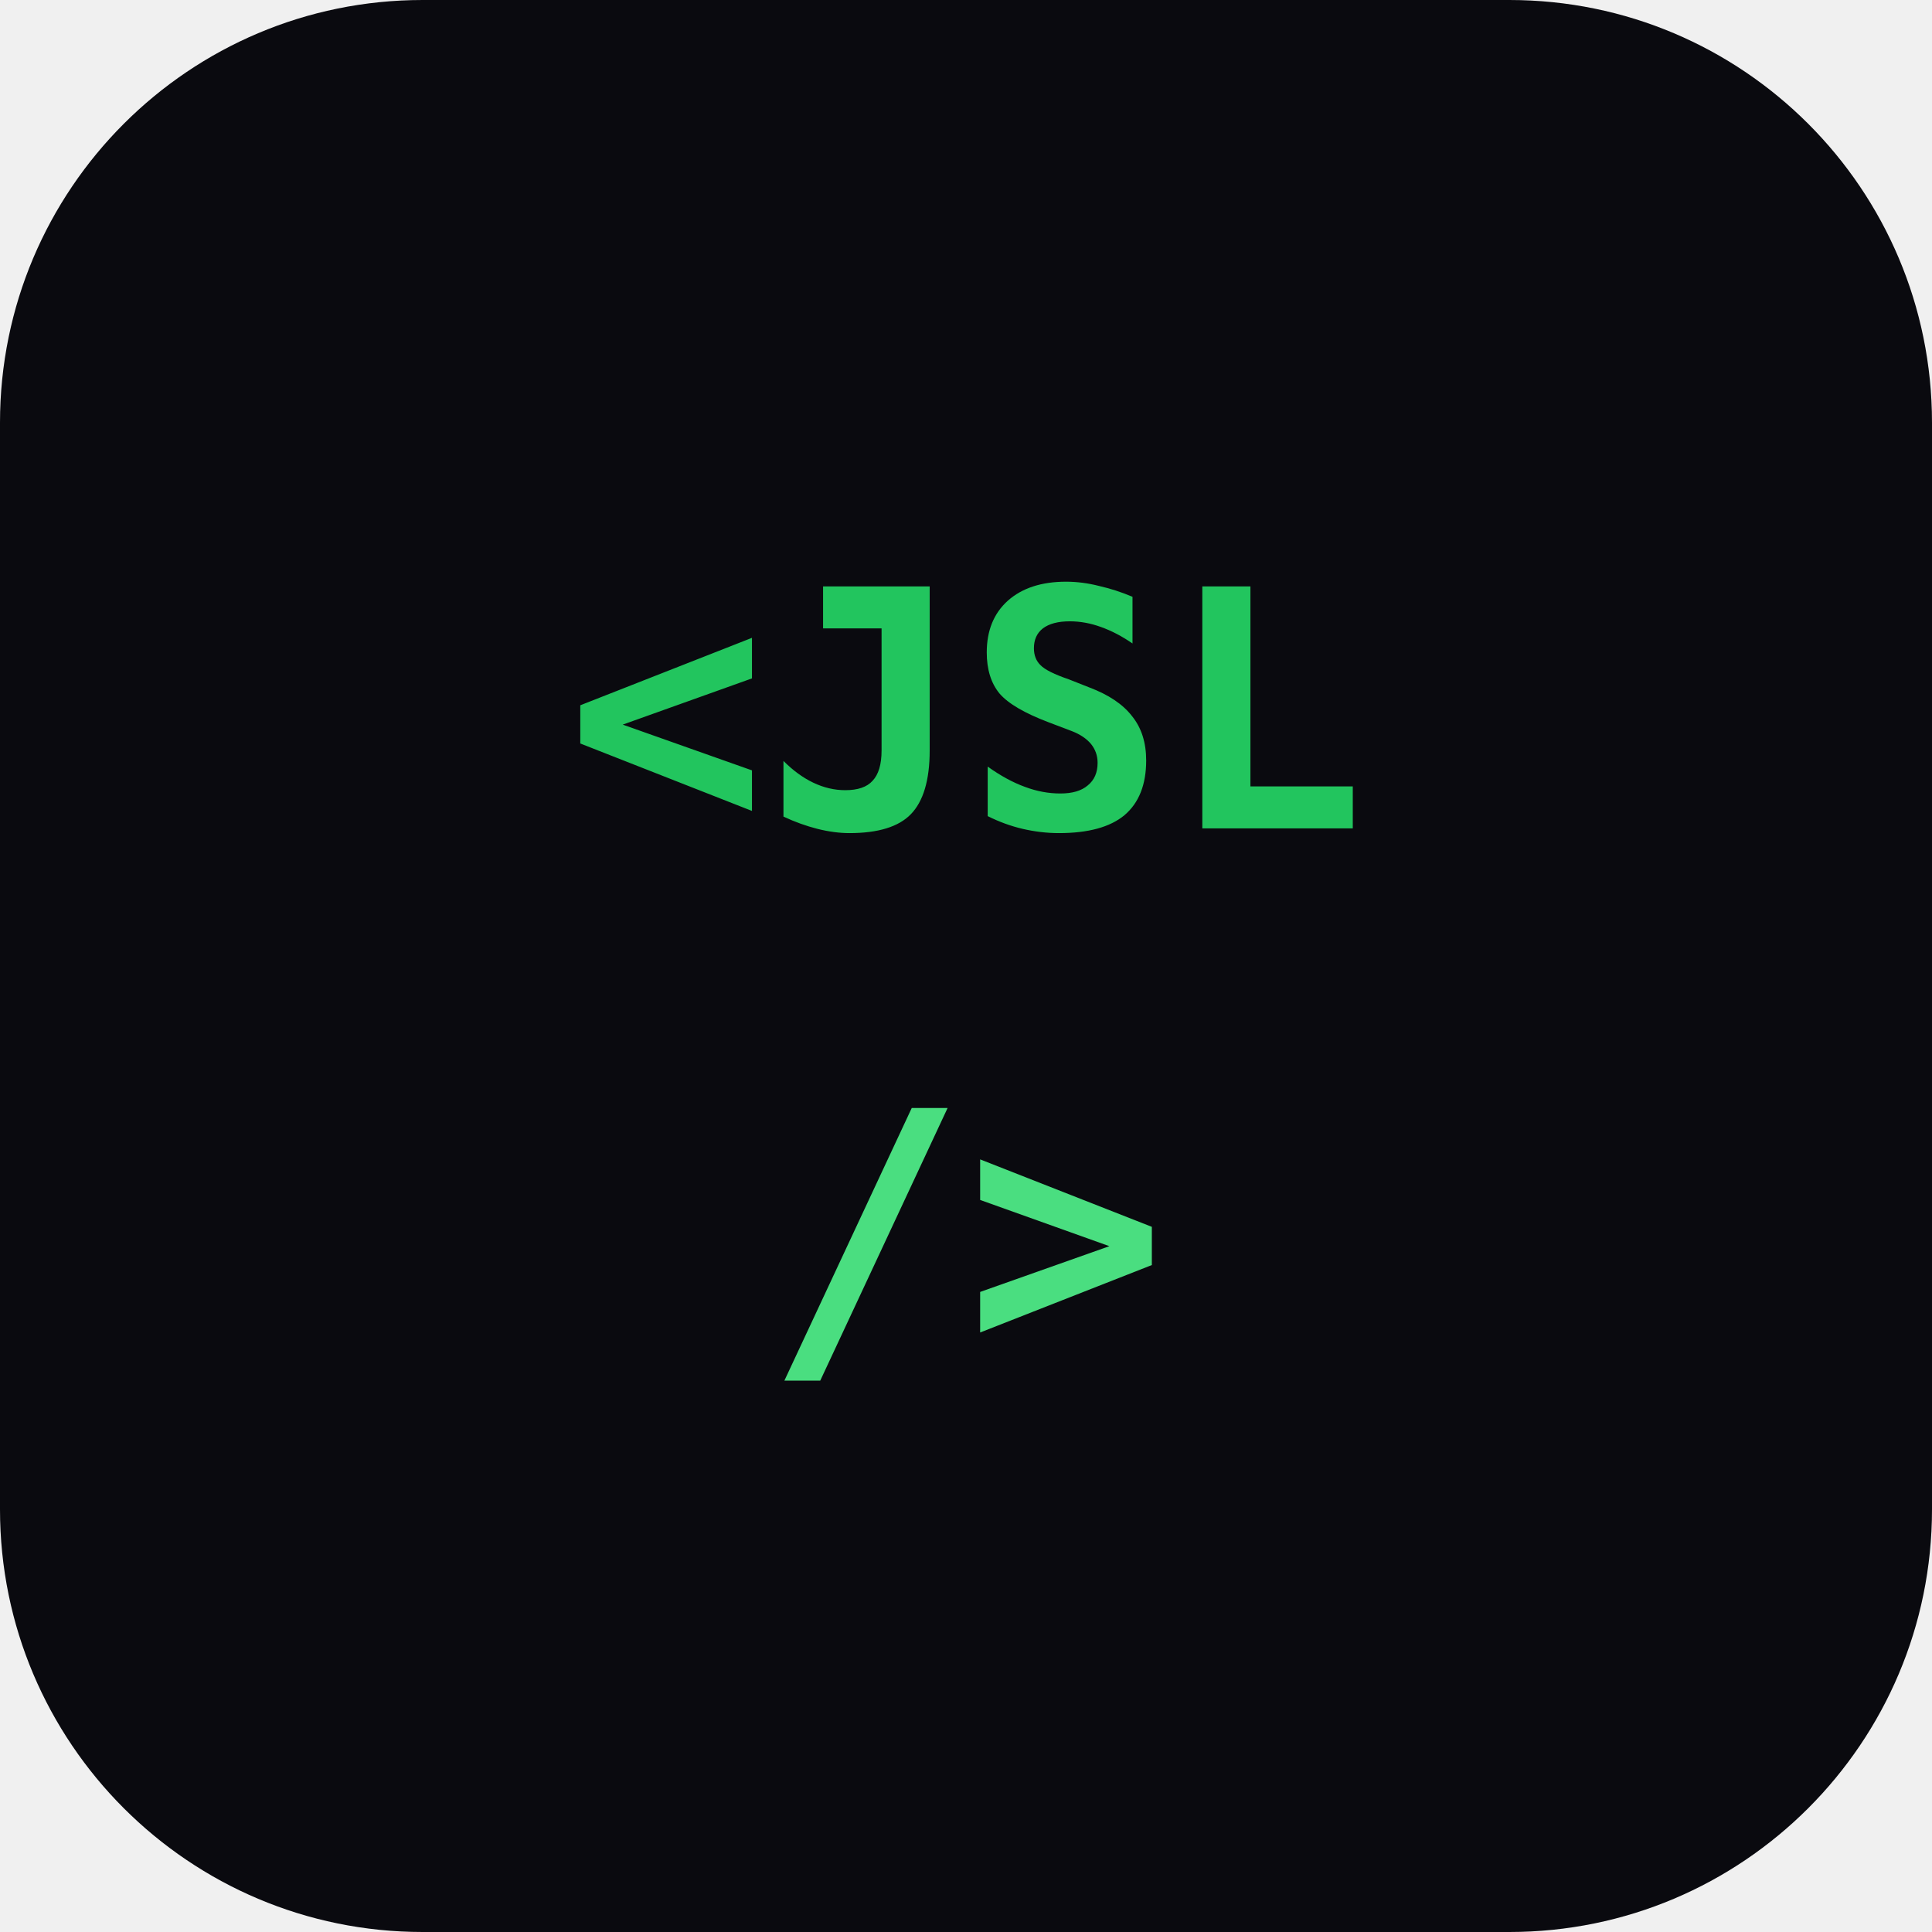
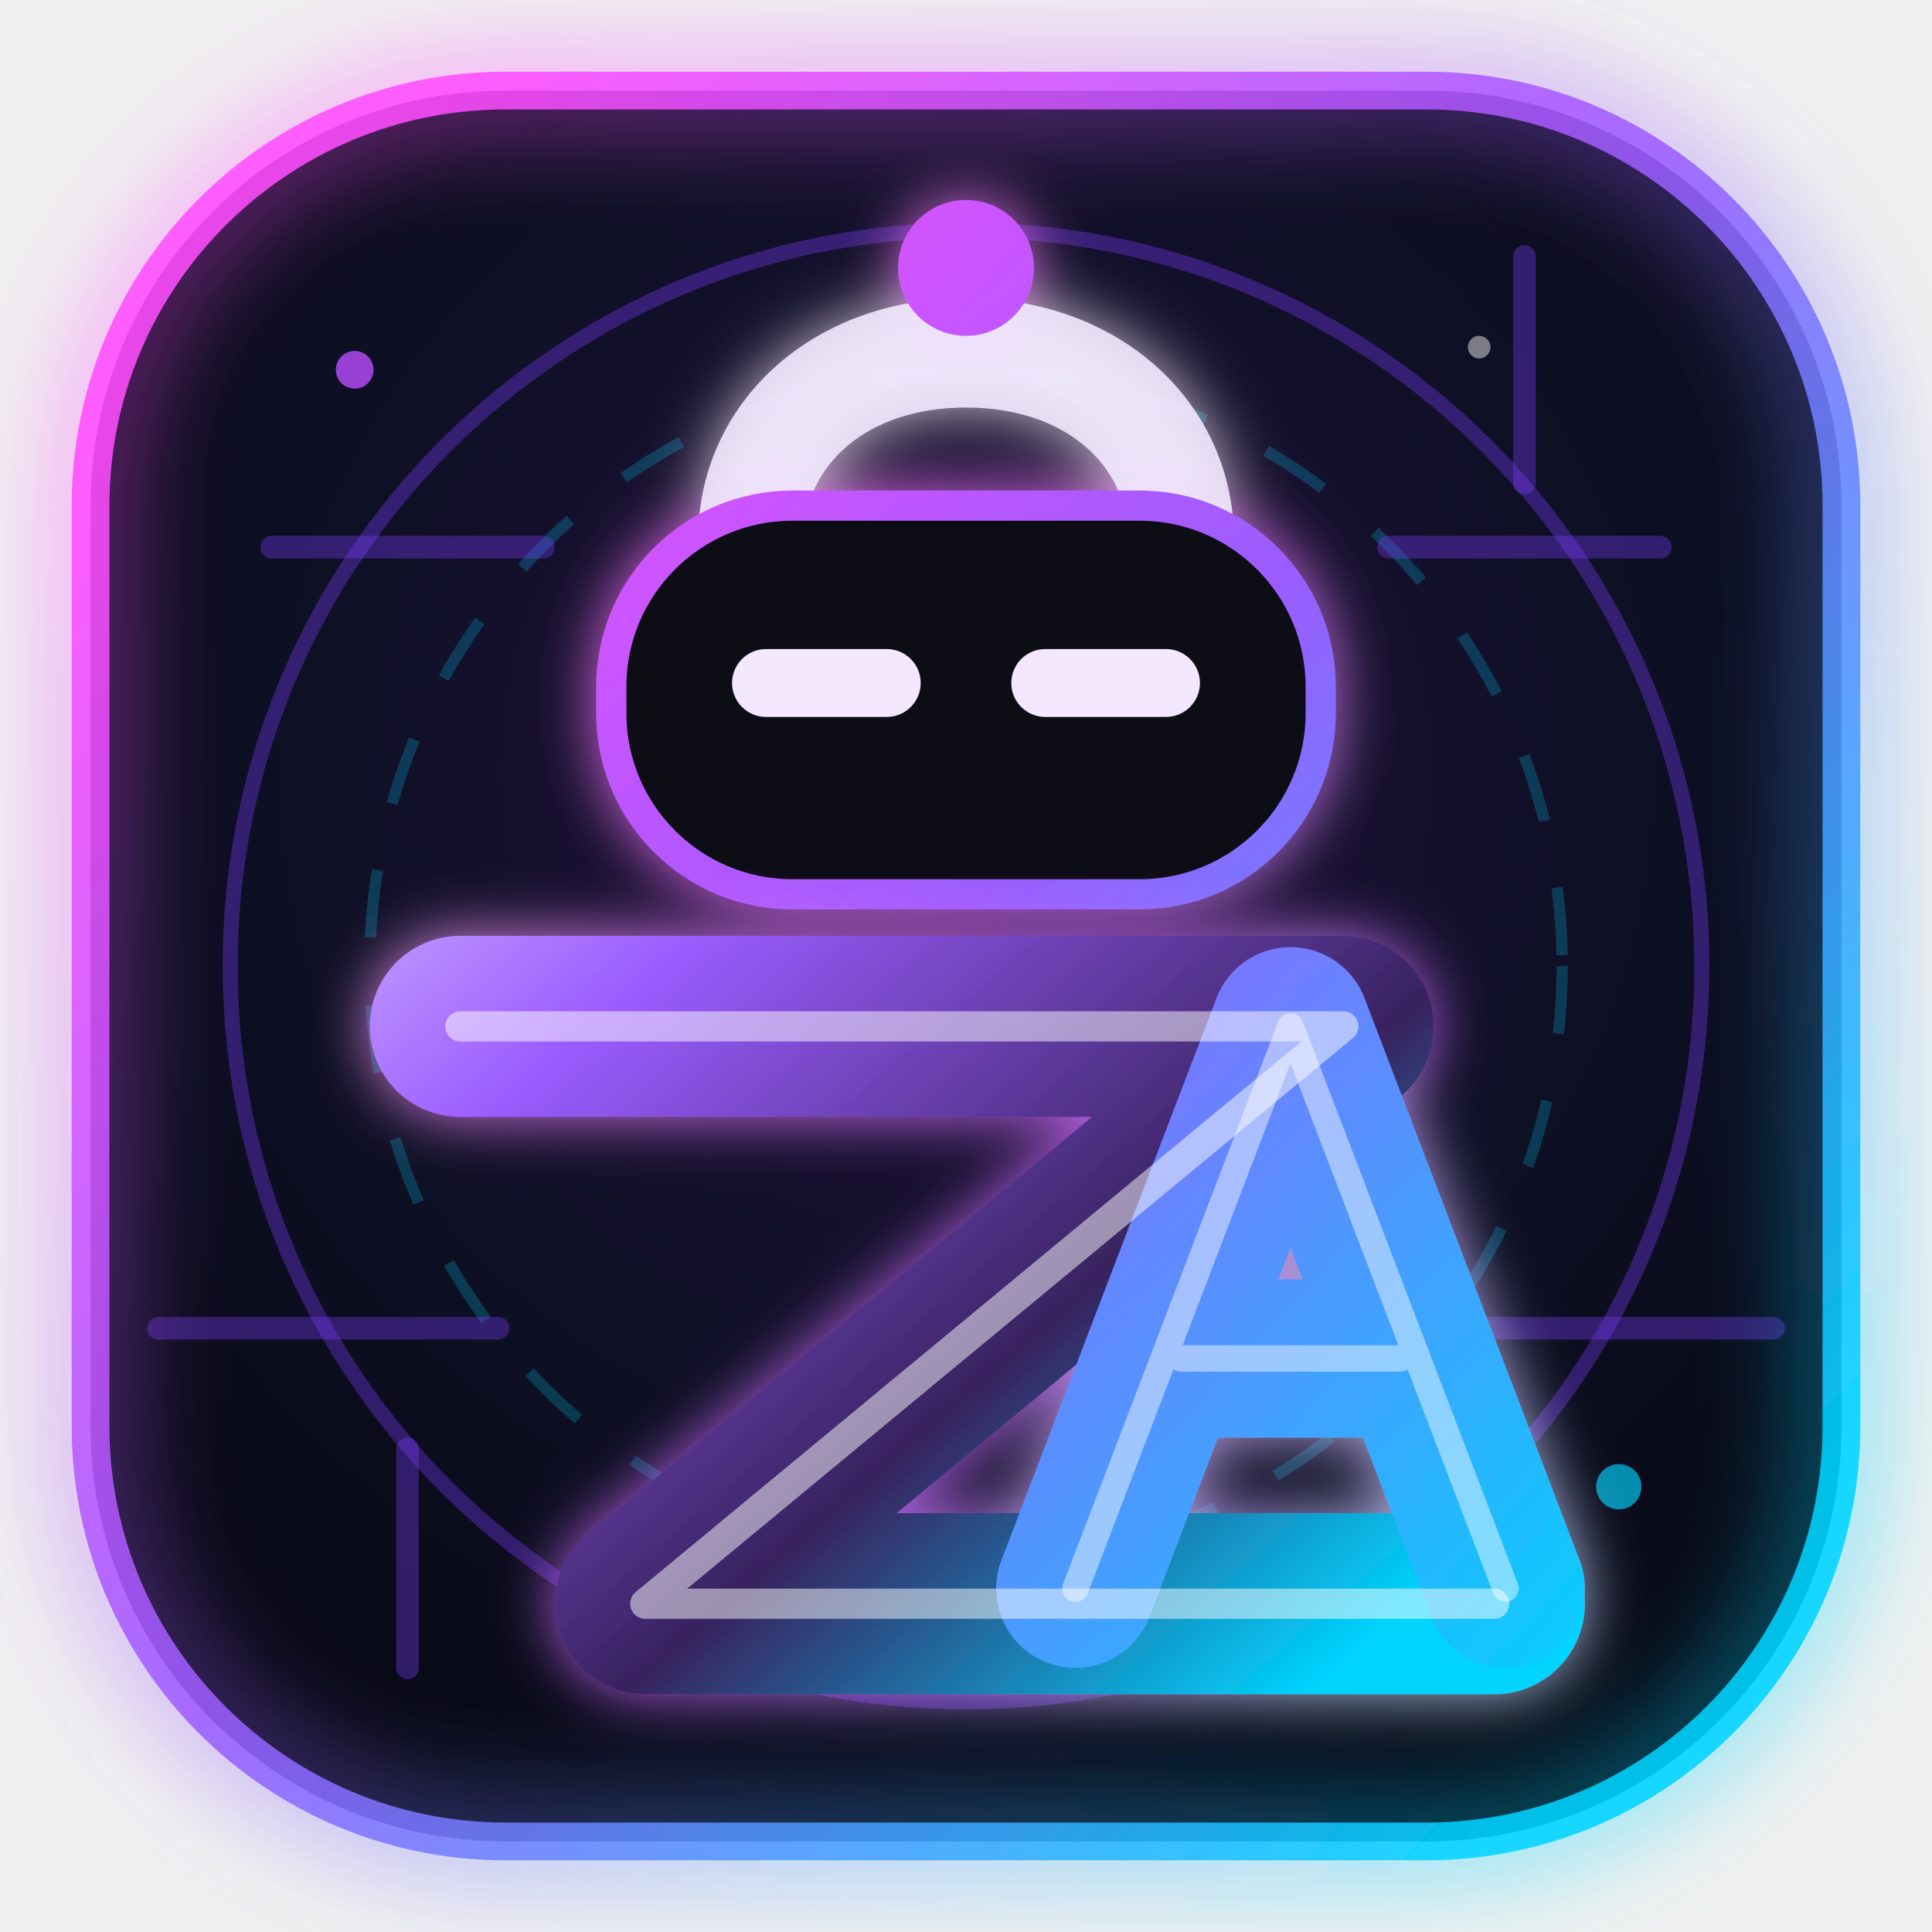
- <svg xmlns="http://www.w3.org/2000/svg" viewBox="0 0 64 64">
-   <rect width="64" height="64" rx="14" fill="#0a0a0f" />
-   <text x="50%" y="38%" font-family="monospace" font-size="11" font-weight="900" fill="#22c55e" text-anchor="middle" dominant-baseline="middle">&lt;JSL</text>
-   <text x="50%" y="65%" font-family="monospace" font-size="11" font-weight="900" fill="#4ade80" text-anchor="middle" dominant-baseline="middle">/&gt;</text>
+ <svg xmlns="http://www.w3.org/2000/svg" viewBox="0 0 512 512" role="img" aria-labelledby="title desc">
+   <defs>
+     <radialGradient id="bg" cx="50%" cy="40%" r="70%">
+       <stop offset="0%" stop-color="#24103f" />
+       <stop offset="48%" stop-color="#0e1025" />
+       <stop offset="100%" stop-color="#05060d" />
+     </radialGradient>
+     <linearGradient id="neon" x1="68" y1="80" x2="444" y2="432" gradientUnits="userSpaceOnUse">
+       <stop offset="0%" stop-color="#ff4dff" />
+       <stop offset="48%" stop-color="#9b5cff" />
+       <stop offset="100%" stop-color="#00d4ff" />
+     </linearGradient>
+     <linearGradient id="metal" x1="120" y1="120" x2="380" y2="420" gradientUnits="userSpaceOnUse">
+       <stop offset="0%" stop-color="#f3e8ff" />
+       <stop offset="35%" stop-color="#9b5cff" />
+       <stop offset="70%" stop-color="#38235f" />
+       <stop offset="100%" stop-color="#00d4ff" />
+     </linearGradient>
+     <filter id="glow" x="-45%" y="-45%" width="190%" height="190%">
+       <feGaussianBlur stdDeviation="8" result="blur" />
+       <feColorMatrix in="blur" type="matrix" values="1 0 0 0 0.55  0 1 0 0 0.12  0 0 1 0 1  0 0 0 0.85 0" result="purpleGlow" />
+       <feMerge>
+         <feMergeNode in="purpleGlow" />
+         <feMergeNode in="SourceGraphic" />
+       </feMerge>
+     </filter>
+     <filter id="softGlow" x="-80%" y="-80%" width="260%" height="260%">
+       <feGaussianBlur stdDeviation="14" result="blur" />
+       <feMerge>
+         <feMergeNode in="blur" />
+         <feMergeNode in="SourceGraphic" />
+       </feMerge>
+     </filter>
+     <clipPath id="round">
+       <rect x="24" y="24" width="464" height="464" rx="110" />
+     </clipPath>
+   </defs>
+   <g clip-path="url(#round)">
+     <rect width="512" height="512" fill="url(#bg)" />
+     <circle cx="256" cy="256" r="195" fill="none" stroke="#7c3cff" stroke-width="4" opacity="0.35" />
+     <circle cx="256" cy="256" r="158" fill="none" stroke="#00d4ff" stroke-width="3" opacity="0.22" stroke-dasharray="18 18" />
+     <path d="M42 352h90m248 0h90M72 145h72m224 0h72M404 68v60M108 384v58" stroke="#7c3cff" stroke-width="6" stroke-linecap="round" opacity="0.35" />
+     <circle cx="94" cy="98" r="5" fill="#b84dff" opacity="0.8" />
+     <circle cx="429" cy="394" r="6" fill="#00d4ff" opacity="0.65" />
+     <circle cx="392" cy="92" r="3" fill="#ffffff" opacity="0.45" />
+   </g>
+   <rect x="24" y="24" width="464" height="464" rx="110" fill="none" stroke="url(#neon)" stroke-width="10" opacity="0.9" filter="url(#softGlow)" />
+   <g filter="url(#glow)">
+     <path d="M185 143c0-36 30-64 71-64s71 28 71 64v10h-28v-10c0-20-17-35-43-35s-43 15-43 35v10h-28v-10z" fill="#f2e8ff" opacity="0.9" />
+     <circle cx="256" cy="71" r="18" fill="url(#neon)" />
+     <rect x="162" y="134" width="188" height="103" rx="48" fill="#090a16" stroke="url(#neon)" stroke-width="8" />
+     <rect x="194" y="172" width="50" height="18" rx="9" fill="#f3e8ff" />
+     <rect x="268" y="172" width="50" height="18" rx="9" fill="#f3e8ff" />
+   </g>
+   <g filter="url(#glow)" stroke-linejoin="round" stroke-linecap="round">
+     <path d="M122 272h234L171 425h225" fill="none" stroke="url(#metal)" stroke-width="48" />
+     <path d="M285 421l57-149 57 149M313 360h58" fill="none" stroke="url(#neon)" stroke-width="42" />
+     <path d="M122 272h234L171 425h225" fill="none" stroke="#ffffff" stroke-width="8" opacity="0.5" />
+     <path d="M285 421l57-149 57 149M313 360h58" fill="none" stroke="#ffffff" stroke-width="7" opacity="0.45" />
+   </g>
</svg>
